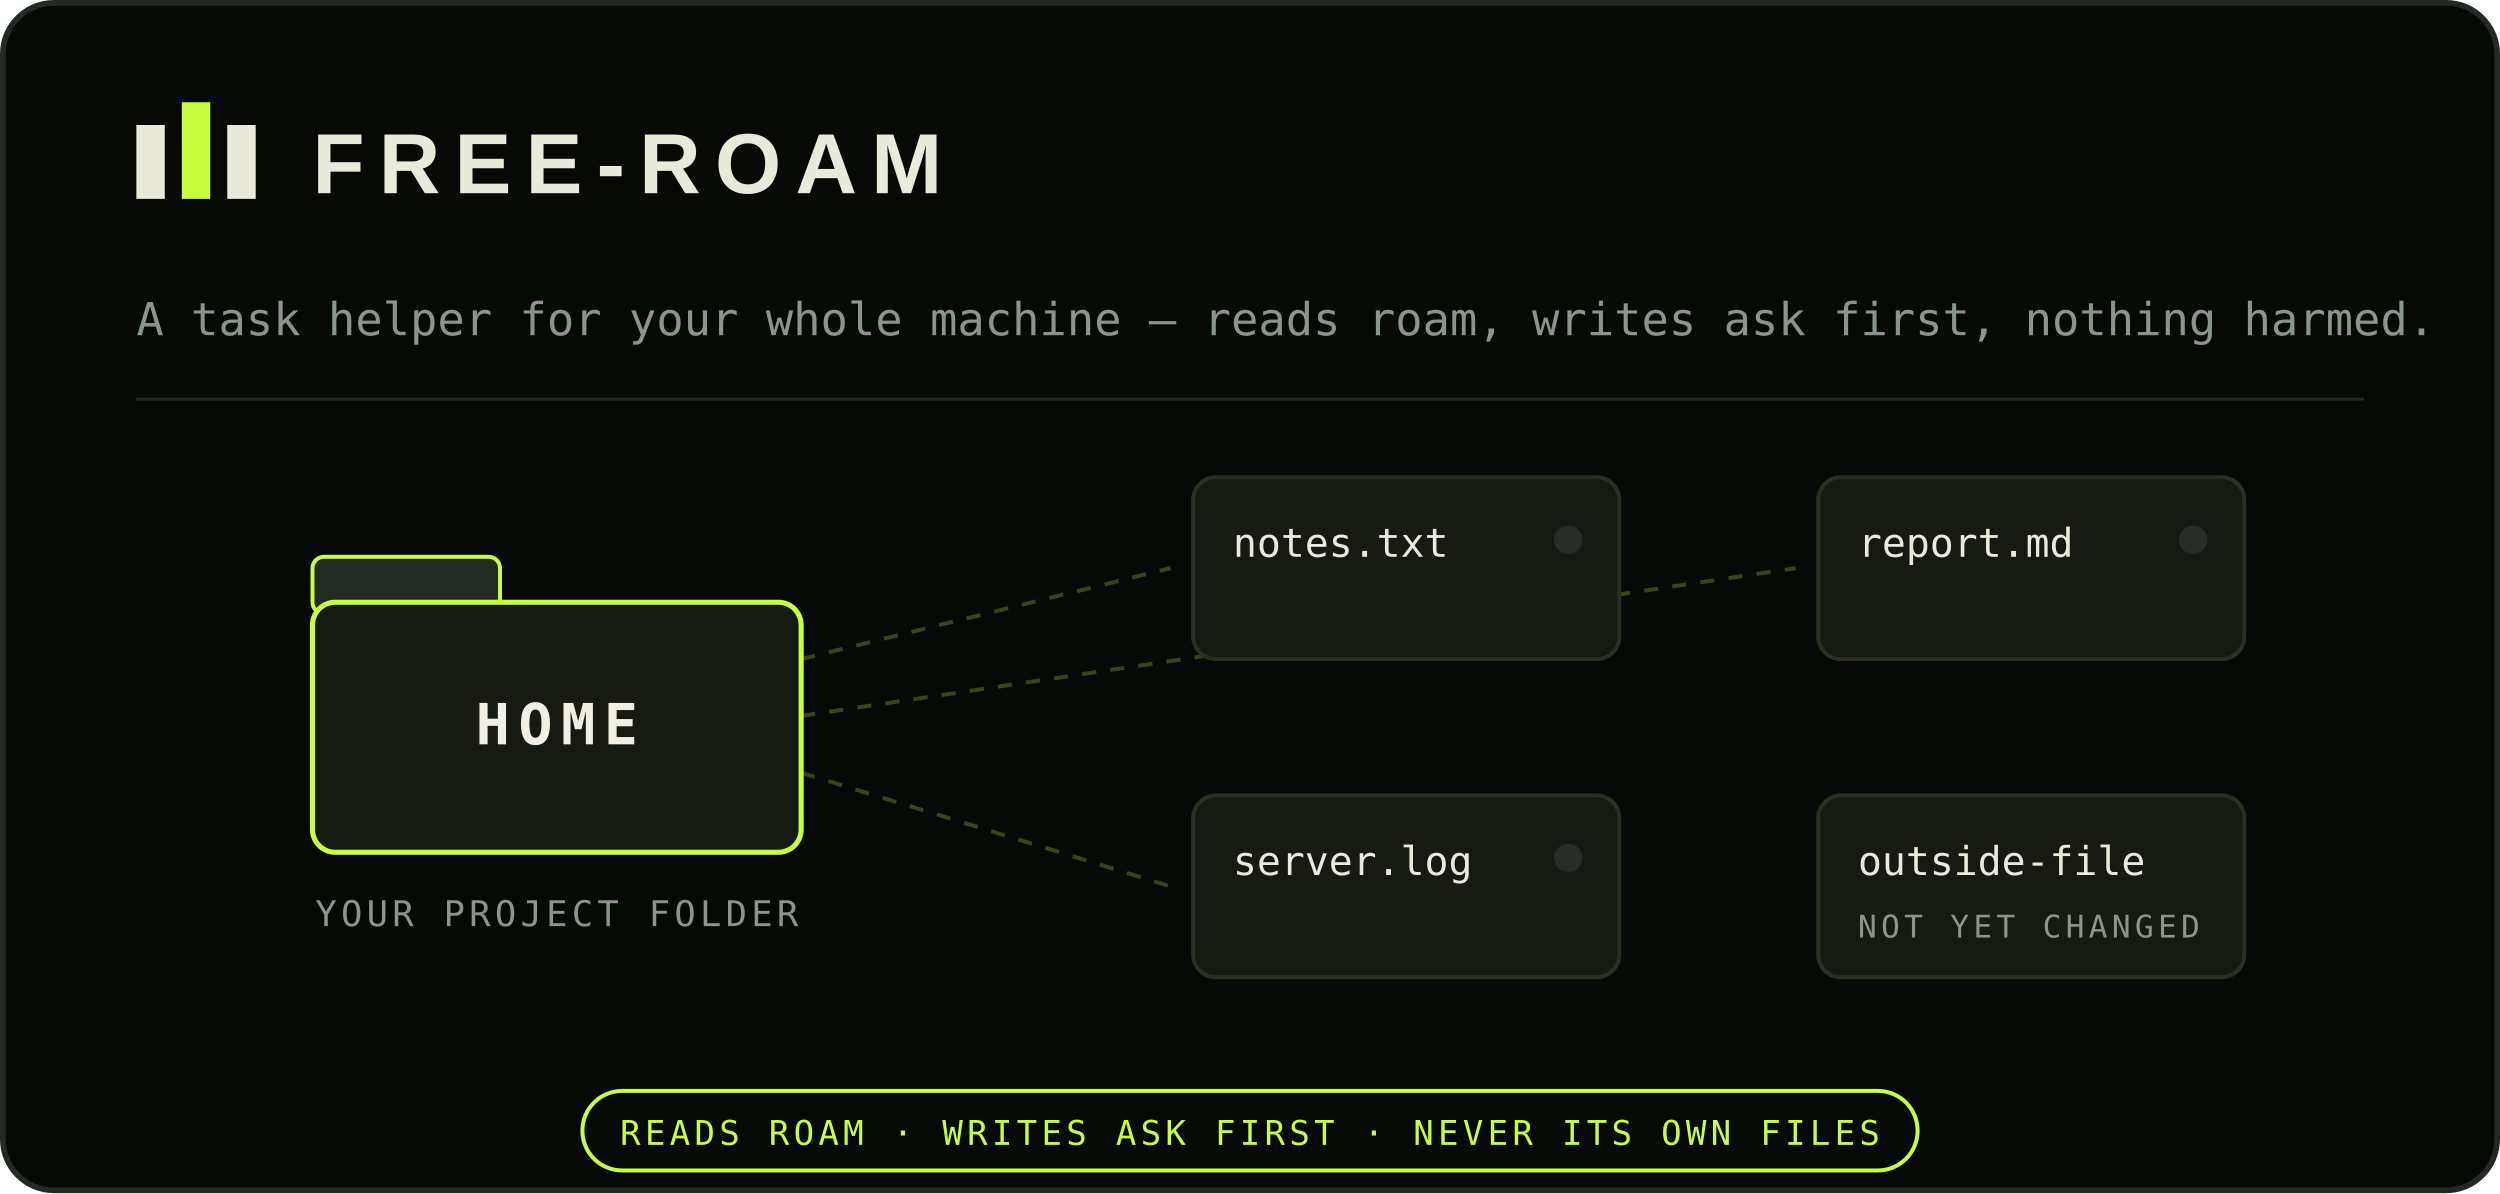
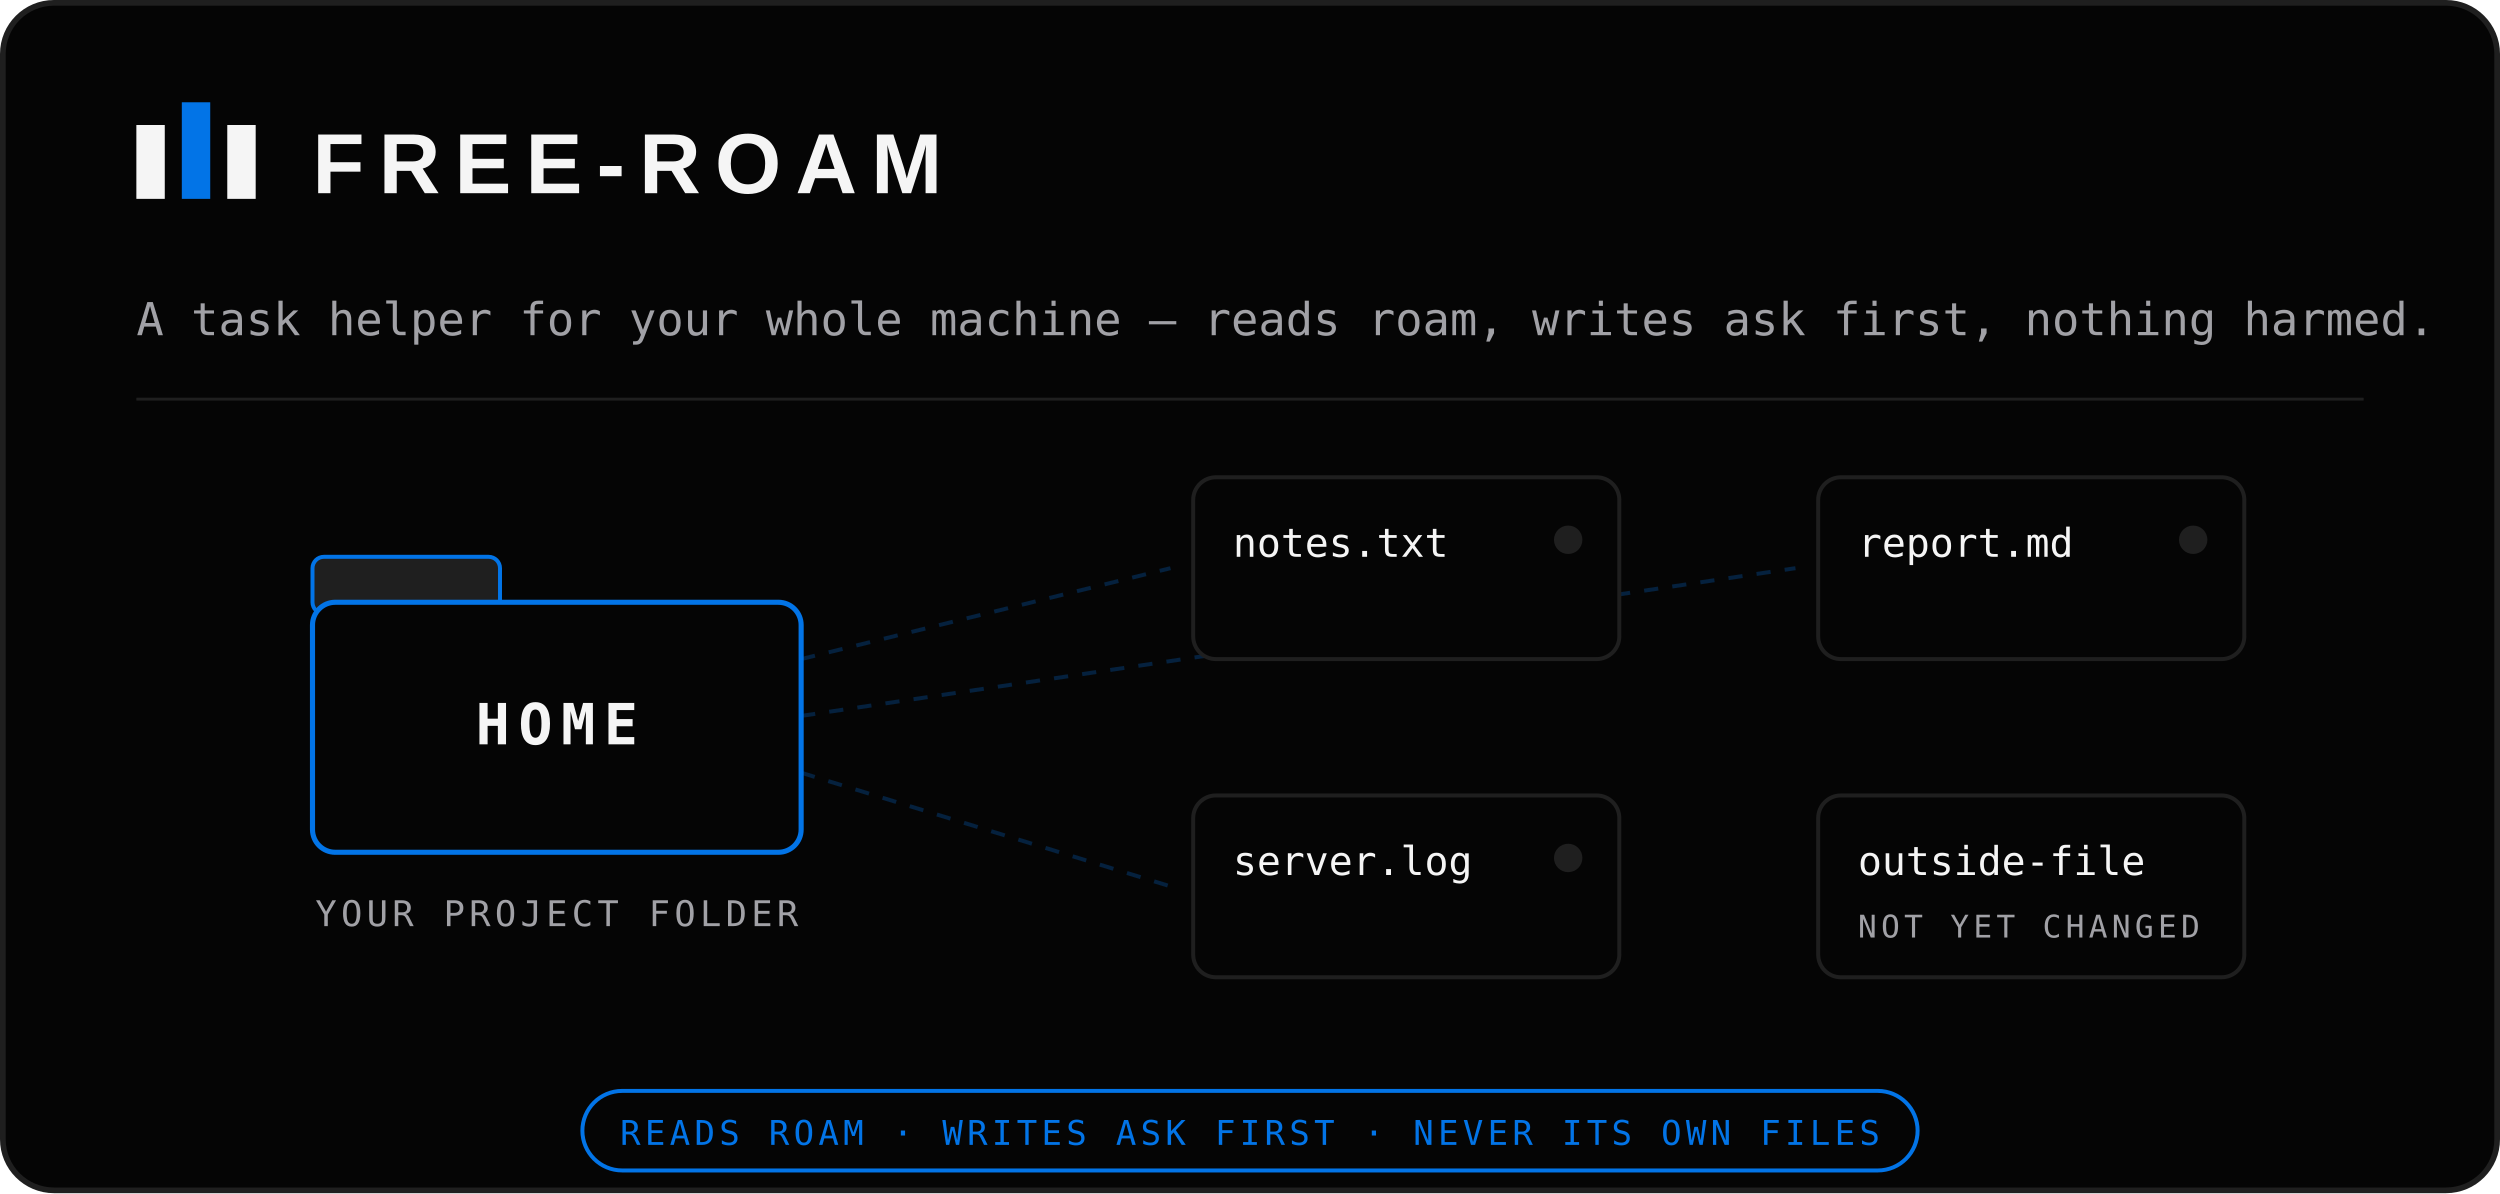
<svg xmlns="http://www.w3.org/2000/svg" width="880" height="420" viewBox="0 0 880 420" role="img" aria-label="Free-roam, drawn in motion: a home folder sits at the centre while the helper reads files across the machine, and a write outside the home is stopped by an ASK FIRST stamp.">
-   <rect x="1" y="1" width="878" height="418" rx="18" fill="#070907" stroke="#232a23" stroke-width="2" />
+   <rect x="1" y="1" width="878" height="418" rx="18" fill="#050505" stroke="#1F1F1F" stroke-width="2" />
  <g font-family="'Public Sans','Segoe UI',Arial,sans-serif">
-     <rect x="48" y="44" width="10" height="26" fill="#e9ead9" />
-     <rect x="64" y="36" width="10" height="34" fill="#c8ff3d" />
-     <rect x="80" y="44" width="10" height="26" fill="#e9ead9" />
-     <text x="110" y="68" font-size="30" font-weight="800" letter-spacing="5" fill="#e9ead9">FREE-ROAM</text>
-     <rect x="112" y="82" width="0" height="3" fill="#c8ff3d">
+     <rect x="48" y="44" width="10" height="26" fill="#F5F5F5" />
+     <rect x="64" y="36" width="10" height="34" fill="#0274E7" />
+     <rect x="80" y="44" width="10" height="26" fill="#F5F5F5" />
+     <text x="110" y="68" font-size="30" font-weight="800" letter-spacing="5" fill="#F5F5F5">FREE-ROAM</text>
+     <rect x="112" y="82" width="0" height="3" fill="#0274E7">
      <animate attributeName="width" values="0;310;310" keyTimes="0;0.06;1" dur="14s" repeatCount="indefinite" />
    </rect>
-     <text x="48" y="118" font-family="'IBM Plex Mono',Consolas,monospace" font-size="16" fill="#8b968a">A task helper for your whole machine — reads roam, writes ask first, nothing harmed.</text>
+     <text x="48" y="118" font-family="'IBM Plex Mono',Consolas,monospace" font-size="16" fill="#A1A1A6">A task helper for your whole machine — reads roam, writes ask first, nothing harmed.</text>
  </g>
-   <rect x="48" y="140" width="784" height="1" fill="#232a23" />
-   <line x1="282" y1="232" x2="412" y2="200" stroke="#c8ff3d" stroke-width="1.4" stroke-dasharray="5 5" opacity="0.25">
+   <rect x="48" y="140" width="784" height="1" fill="#1F1F1F" />
+   <line x1="282" y1="232" x2="412" y2="200" stroke="#0274E7" stroke-width="1.4" stroke-dasharray="5 5" opacity="0.25">
    <animate attributeName="opacity" values="0.25;0.25;0.9;0.9;0.25" keyTimes="0;0.07;0.10;0.90;1" dur="14s" repeatCount="indefinite" />
  </line>
-   <line x1="282" y1="252" x2="632" y2="200" stroke="#c8ff3d" stroke-width="1.4" stroke-dasharray="5 5" opacity="0.25">
+   <line x1="282" y1="252" x2="632" y2="200" stroke="#0274E7" stroke-width="1.4" stroke-dasharray="5 5" opacity="0.25">
    <animate attributeName="opacity" values="0.25;0.25;0.9;0.9;0.25" keyTimes="0;0.18;0.21;0.90;1" dur="14s" repeatCount="indefinite" />
  </line>
-   <line x1="282" y1="272" x2="412" y2="312" stroke="#c8ff3d" stroke-width="1.4" stroke-dasharray="5 5" opacity="0.25">
+   <line x1="282" y1="272" x2="412" y2="312" stroke="#0274E7" stroke-width="1.4" stroke-dasharray="5 5" opacity="0.25">
    <animate attributeName="opacity" values="0.25;0.25;0.9;0.9;0.25" keyTimes="0;0.28;0.31;0.90;1" dur="14s" repeatCount="indefinite" />
  </line>
  <g>
-     <rect x="110" y="196" width="66" height="20" rx="4" fill="#232a23" stroke="#c8ff3d" stroke-width="1.4" />
-     <rect x="110" y="212" width="172" height="88" rx="8" fill="#161a13" stroke="#c8ff3d" stroke-width="1.8" />
-     <text x="196" y="262" text-anchor="middle" font-family="'IBM Plex Mono',Consolas,monospace" font-size="20" font-weight="700" letter-spacing="3" fill="#f1efe3">HOME</text>
-     <text x="196" y="326" text-anchor="middle" font-family="'IBM Plex Mono',Consolas,monospace" font-size="12.5" letter-spacing="1.5" fill="#8b968a">YOUR PROJECT FOLDER</text>
+     <rect x="110" y="196" width="66" height="20" rx="4" fill="#1F1F1F" stroke="#0274E7" stroke-width="1.4" />
+     <rect x="110" y="212" width="172" height="88" rx="8" fill="#050505" stroke="#0274E7" stroke-width="1.8" />
+     <text x="196" y="262" text-anchor="middle" font-family="'IBM Plex Mono',Consolas,monospace" font-size="20" font-weight="700" letter-spacing="3" fill="#F5F5F5">HOME</text>
+     <text x="196" y="326" text-anchor="middle" font-family="'IBM Plex Mono',Consolas,monospace" font-size="12.5" letter-spacing="1.5" fill="#A1A1A6">YOUR PROJECT FOLDER</text>
  </g>
  <g>
-     <rect x="420" y="168" width="150" height="64" rx="8" fill="#161a13" stroke="#2a2f22" stroke-width="1.4" />
-     <text x="434" y="196" font-family="'IBM Plex Mono',Consolas,monospace" font-size="14" fill="#e9ead9">notes.txt</text>
-     <text x="434" y="218" font-family="'IBM Plex Mono',Consolas,monospace" font-size="11" letter-spacing="1.5" fill="#c8ff3d" opacity="0">
+     <rect x="420" y="168" width="150" height="64" rx="8" fill="#050505" stroke="#1F1F1F" stroke-width="1.4" />
+     <text x="434" y="196" font-family="'IBM Plex Mono',Consolas,monospace" font-size="14" fill="#F5F5F5">notes.txt</text>
+     <text x="434" y="218" font-family="'IBM Plex Mono',Consolas,monospace" font-size="11" letter-spacing="1.5" fill="#0274E7" opacity="0">
      <animate attributeName="opacity" values="0;0;1;1" keyTimes="0;0.10;0.13;1" dur="14s" repeatCount="indefinite" />
      READ
    </text>
-     <circle cx="552" cy="190" r="5" fill="#262c26">
-       <animate attributeName="fill" values="#262c26;#262c26;#c8ff3d;#c8ff3d;#262c26" keyTimes="0;0.07;0.10;0.93;1" dur="14s" repeatCount="indefinite" />
+     <circle cx="552" cy="190" r="5" fill="#1F1F1F">
+       <animate attributeName="fill" values="#1F1F1F;#1F1F1F;#0274E7;#0274E7;#1F1F1F" keyTimes="0;0.07;0.10;0.93;1" dur="14s" repeatCount="indefinite" />
    </circle>
  </g>
  <g>
-     <rect x="640" y="168" width="150" height="64" rx="8" fill="#161a13" stroke="#2a2f22" stroke-width="1.4" />
-     <text x="654" y="196" font-family="'IBM Plex Mono',Consolas,monospace" font-size="14" fill="#e9ead9">report.md</text>
-     <text x="654" y="218" font-family="'IBM Plex Mono',Consolas,monospace" font-size="11" letter-spacing="1.5" fill="#c8ff3d" opacity="0">
+     <rect x="640" y="168" width="150" height="64" rx="8" fill="#050505" stroke="#1F1F1F" stroke-width="1.4" />
+     <text x="654" y="196" font-family="'IBM Plex Mono',Consolas,monospace" font-size="14" fill="#F5F5F5">report.md</text>
+     <text x="654" y="218" font-family="'IBM Plex Mono',Consolas,monospace" font-size="11" letter-spacing="1.5" fill="#0274E7" opacity="0">
      <animate attributeName="opacity" values="0;0;1;1" keyTimes="0;0.21;0.24;1" dur="14s" repeatCount="indefinite" />
      READ
    </text>
-     <circle cx="772" cy="190" r="5" fill="#262c26">
-       <animate attributeName="fill" values="#262c26;#262c26;#c8ff3d;#c8ff3d;#262c26" keyTimes="0;0.18;0.21;0.93;1" dur="14s" repeatCount="indefinite" />
+     <circle cx="772" cy="190" r="5" fill="#1F1F1F">
+       <animate attributeName="fill" values="#1F1F1F;#1F1F1F;#0274E7;#0274E7;#1F1F1F" keyTimes="0;0.18;0.21;0.93;1" dur="14s" repeatCount="indefinite" />
    </circle>
  </g>
  <g>
-     <rect x="420" y="280" width="150" height="64" rx="8" fill="#161a13" stroke="#2a2f22" stroke-width="1.4" />
-     <text x="434" y="308" font-family="'IBM Plex Mono',Consolas,monospace" font-size="14" fill="#e9ead9">server.log</text>
-     <text x="434" y="330" font-family="'IBM Plex Mono',Consolas,monospace" font-size="11" letter-spacing="1.5" fill="#c8ff3d" opacity="0">
+     <rect x="420" y="280" width="150" height="64" rx="8" fill="#050505" stroke="#1F1F1F" stroke-width="1.4" />
+     <text x="434" y="308" font-family="'IBM Plex Mono',Consolas,monospace" font-size="14" fill="#F5F5F5">server.log</text>
+     <text x="434" y="330" font-family="'IBM Plex Mono',Consolas,monospace" font-size="11" letter-spacing="1.5" fill="#0274E7" opacity="0">
      <animate attributeName="opacity" values="0;0;1;1" keyTimes="0;0.31;0.34;1" dur="14s" repeatCount="indefinite" />
      READ
    </text>
-     <circle cx="552" cy="302" r="5" fill="#262c26">
-       <animate attributeName="fill" values="#262c26;#262c26;#c8ff3d;#c8ff3d;#262c26" keyTimes="0;0.28;0.31;0.93;1" dur="14s" repeatCount="indefinite" />
+     <circle cx="552" cy="302" r="5" fill="#1F1F1F">
+       <animate attributeName="fill" values="#1F1F1F;#1F1F1F;#0274E7;#0274E7;#1F1F1F" keyTimes="0;0.28;0.31;0.93;1" dur="14s" repeatCount="indefinite" />
    </circle>
  </g>
  <g opacity="0">
    <animate attributeName="opacity" values="0;0;1;1;1" keyTimes="0;0.39;0.43;0.93;1" dur="14s" repeatCount="indefinite" />
-     <polyline points="282,330 600,330 628,318" fill="none" stroke="#f1efe3" stroke-width="1.6" />
-     <polygon points="628,318 612,312 614,326" fill="#f1efe3" />
+     <polyline points="282,330 600,330 628,318" fill="none" stroke="#F5F5F5" stroke-width="1.6" />
+     <polygon points="628,318 612,312 614,326" fill="#F5F5F5" />
  </g>
  <g>
-     <rect x="640" y="280" width="150" height="64" rx="8" fill="#161a13" stroke="#2a2f22" stroke-width="1.4" />
-     <text x="654" y="308" font-family="'IBM Plex Mono',Consolas,monospace" font-size="14" fill="#e9ead9">outside-file</text>
-     <text x="654" y="330" font-family="'IBM Plex Mono',Consolas,monospace" font-size="11" letter-spacing="1.5" fill="#8b968a">NOT YET CHANGED</text>
+     <rect x="640" y="280" width="150" height="64" rx="8" fill="#050505" stroke="#1F1F1F" stroke-width="1.4" />
+     <text x="654" y="308" font-family="'IBM Plex Mono',Consolas,monospace" font-size="14" fill="#F5F5F5">outside-file</text>
+     <text x="654" y="330" font-family="'IBM Plex Mono',Consolas,monospace" font-size="11" letter-spacing="1.5" fill="#A1A1A6">NOT YET CHANGED</text>
  </g>
  <g opacity="0">
    <animate attributeName="opacity" values="0;0;1;1" keyTimes="0;0.50;0.54;1" dur="14s" repeatCount="indefinite" />
    <g transform="rotate(-8 715 312)">
-       <rect x="645" y="295" width="140" height="34" rx="4" fill="#070907" stroke="#c8ff3d" stroke-width="2.2" />
-       <text x="715" y="318" text-anchor="middle" font-family="'IBM Plex Mono',Consolas,monospace" font-size="15" font-weight="700" letter-spacing="2" fill="#c8ff3d">ASK FIRST</text>
+       <rect x="645" y="295" width="140" height="34" rx="4" fill="#050505" stroke="#0274E7" stroke-width="2.2" />
+       <text x="715" y="318" text-anchor="middle" font-family="'IBM Plex Mono',Consolas,monospace" font-size="15" font-weight="700" letter-spacing="2" fill="#0274E7">ASK FIRST</text>
    </g>
  </g>
  <g opacity="0">
    <animate attributeName="opacity" values="0;0;1;1" keyTimes="0;0.64;0.68;1" dur="14s" repeatCount="indefinite" />
-     <rect x="110" y="340" width="172" height="22" rx="11" fill="#11140f" stroke="#2a2f22" />
-     <text x="196" y="355" text-anchor="middle" font-family="'IBM Plex Mono',Consolas,monospace" font-size="11" letter-spacing="1" fill="#c8ff3d">✓ HOME WRITES: FREE</text>
+     <rect x="110" y="340" width="172" height="22" rx="11" fill="#050505" stroke="#1F1F1F" />
+     <text x="196" y="355" text-anchor="middle" font-family="'IBM Plex Mono',Consolas,monospace" font-size="11" letter-spacing="1" fill="#0274E7">✓ HOME WRITES: FREE</text>
  </g>
  <g>
-     <rect x="205" y="384" width="470" height="28" rx="14" fill="#070907" stroke="#c8ff3d" stroke-width="1.4" />
-     <text x="440" y="403" text-anchor="middle" font-family="'IBM Plex Mono',Consolas,monospace" font-size="12" letter-spacing="1.5" fill="#c8ff3d">READS ROAM · WRITES ASK FIRST · NEVER ITS OWN FILES</text>
+     <rect x="205" y="384" width="470" height="28" rx="14" fill="#050505" stroke="#0274E7" stroke-width="1.4" />
+     <text x="440" y="403" text-anchor="middle" font-family="'IBM Plex Mono',Consolas,monospace" font-size="12" letter-spacing="1.5" fill="#0274E7">READS ROAM · WRITES ASK FIRST · NEVER ITS OWN FILES</text>
  </g>
</svg>
